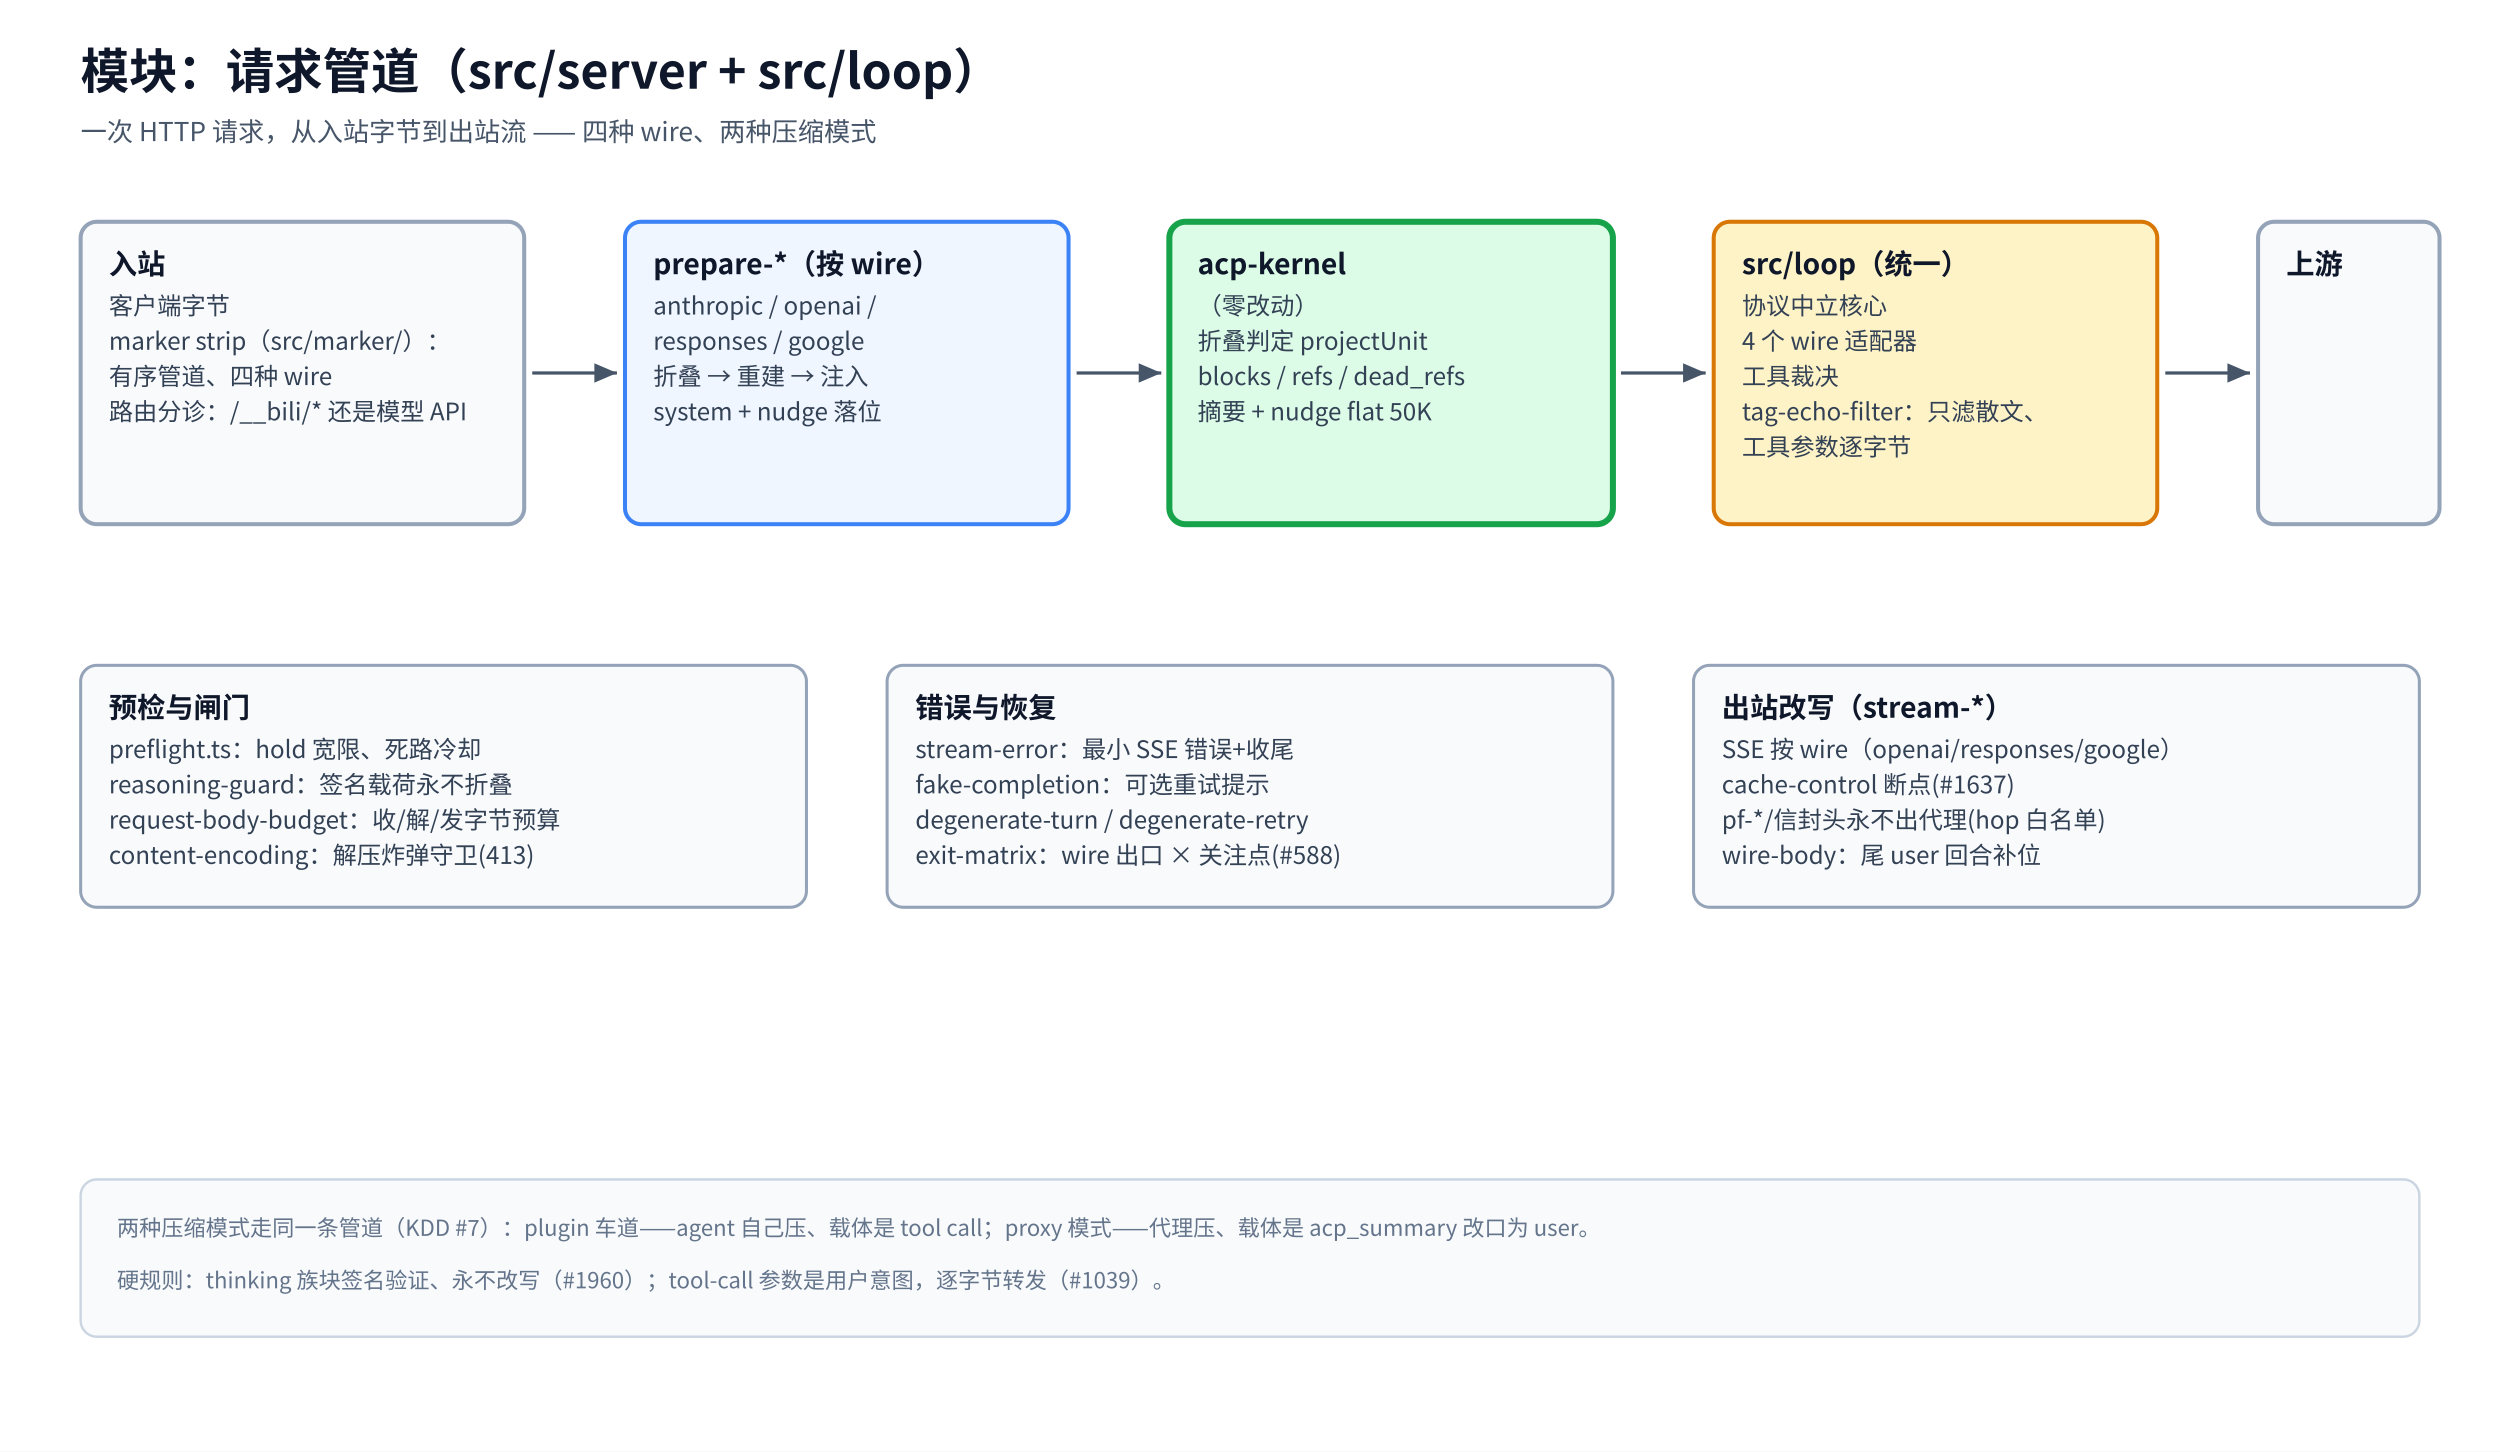
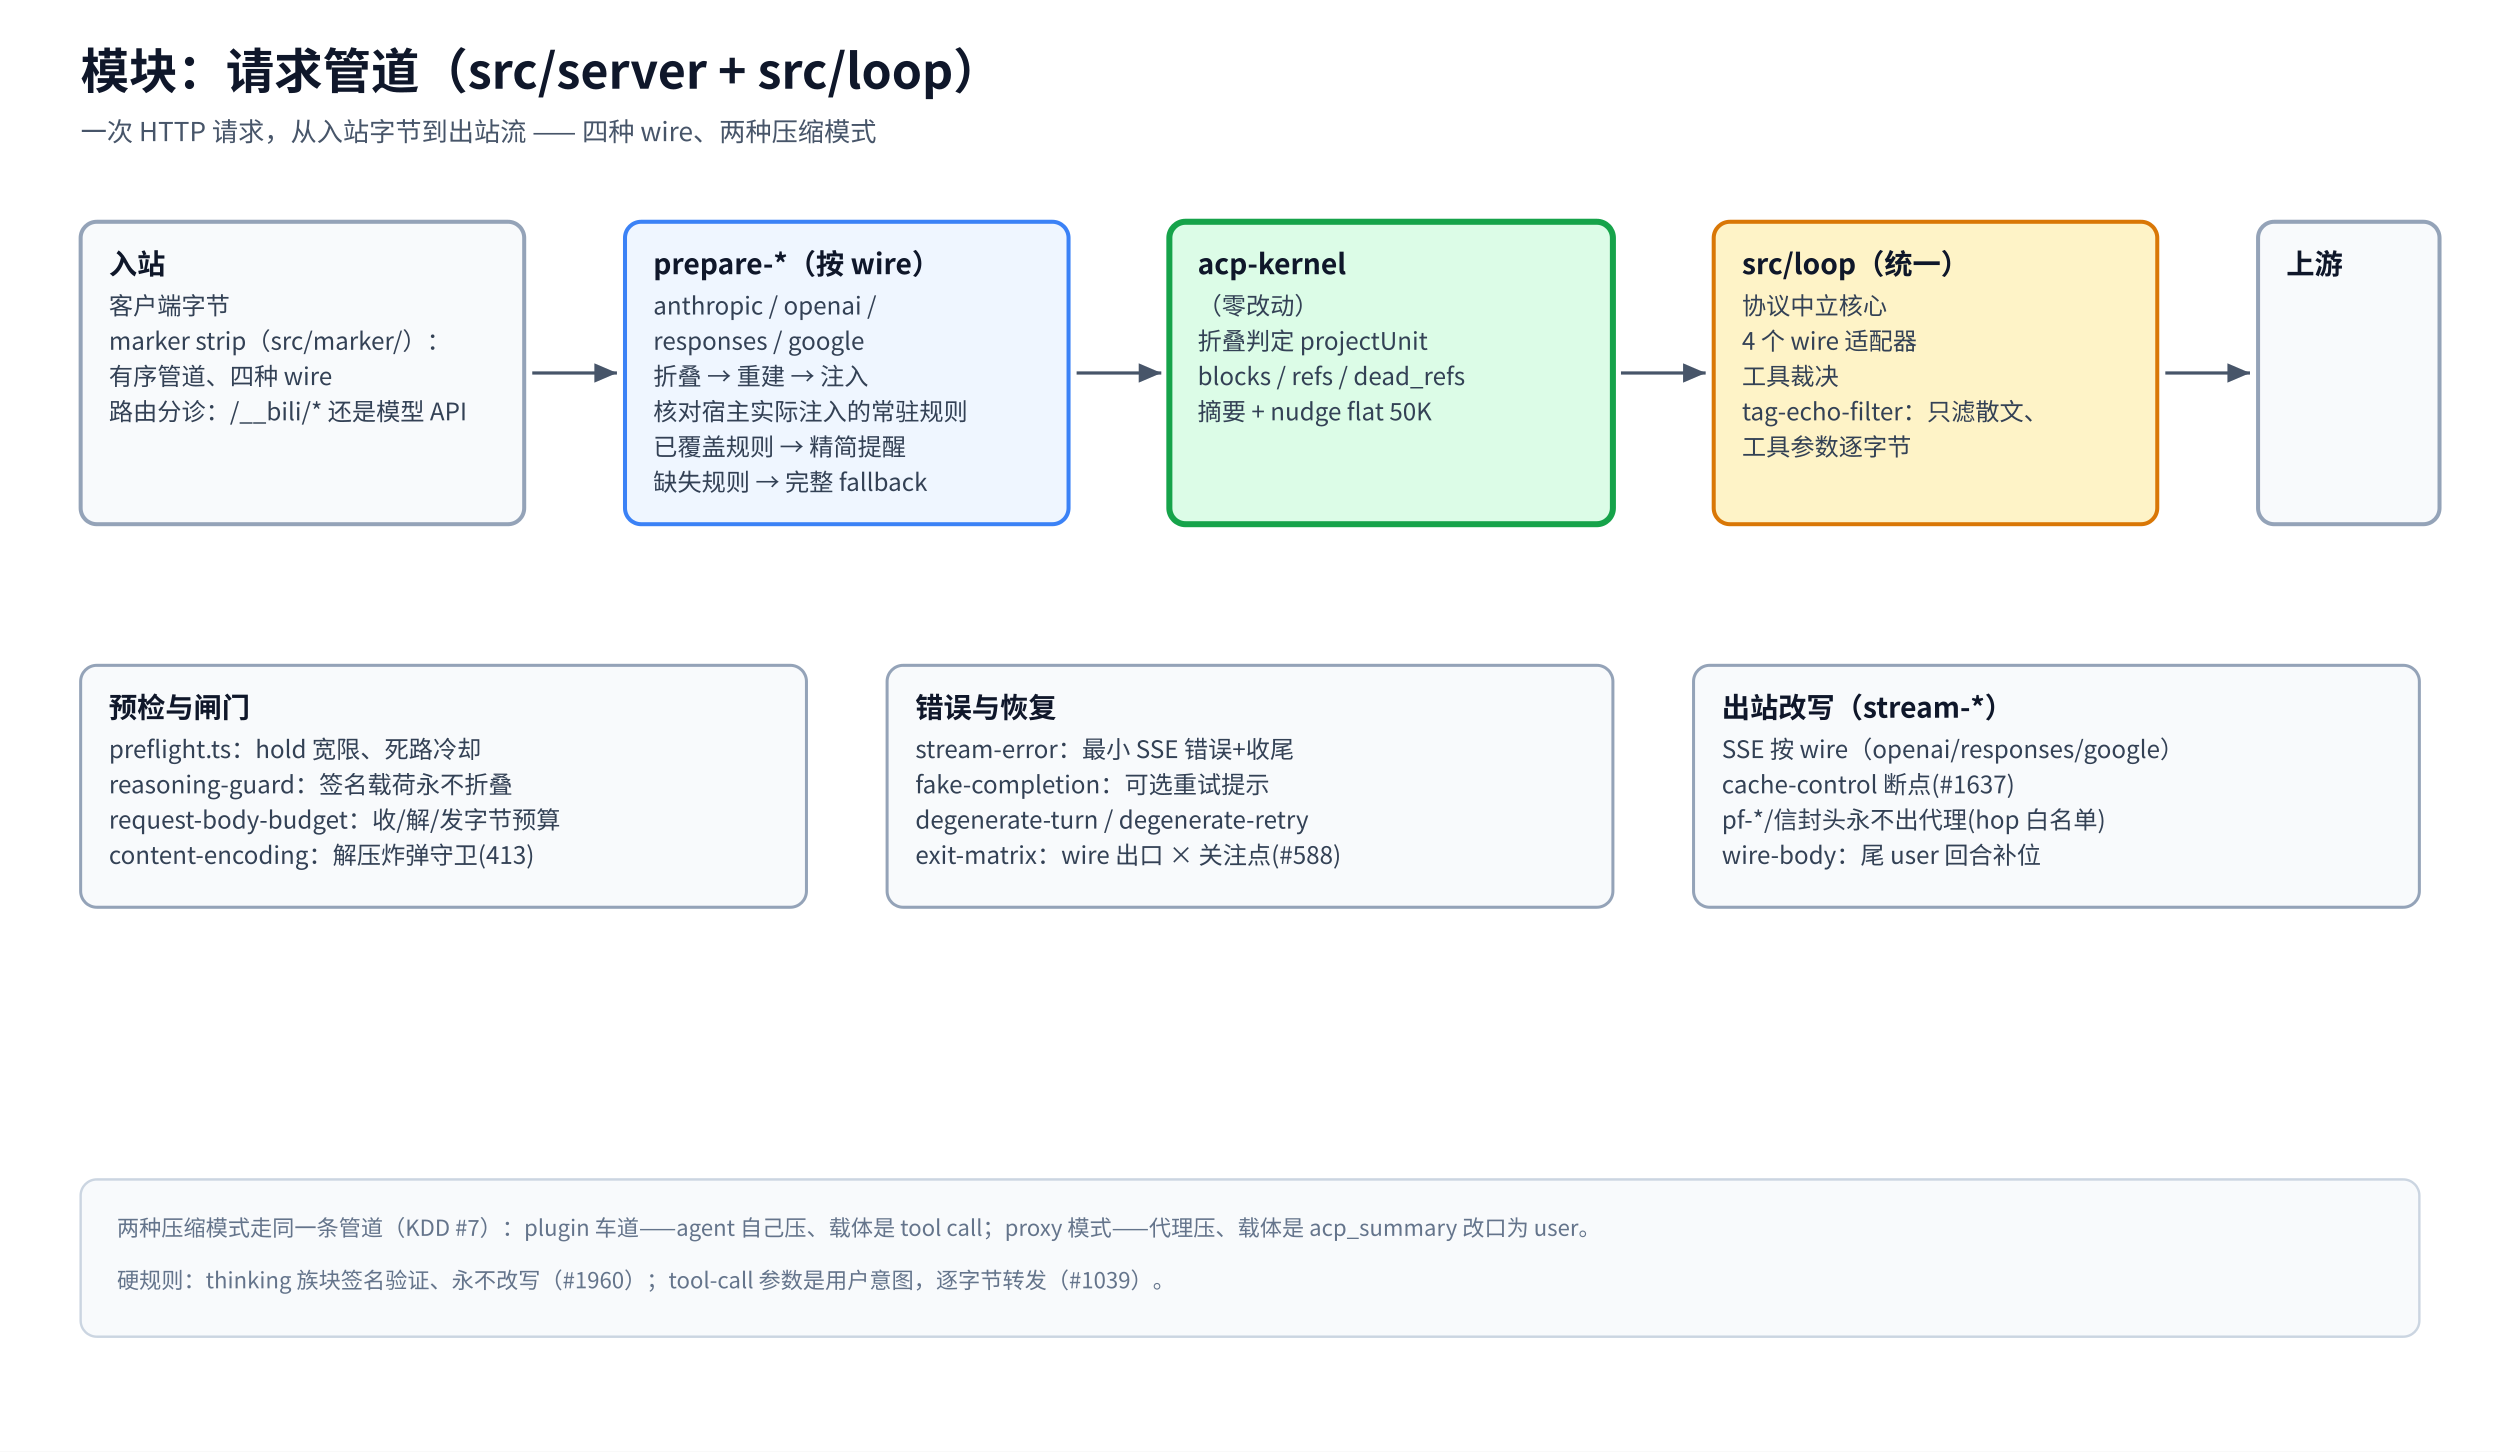
<svg xmlns="http://www.w3.org/2000/svg" width="1240" height="720" viewBox="0 0 1240 720">
-   <style>text{font-family:'Noto Sans CJK SC','Droid Sans Fallback',sans-serif;}.tt{font-size:24px;font-weight:700;fill:#0f172a;}.sub{font-size:13px;fill:#475569;}.h{font-size:14px;font-weight:700;fill:#0f172a;}.b{font-size:12px;fill:#334155;}.s{font-size:11px;fill:#64748b;}.leg{font-size:11.5px;fill:#475569;}.warn{font-size:12px;fill:#b91c1c;}.num{font-size:11px;font-weight:700;fill:#fff;}</style>
+   <style>text{font-family:'Noto Sans CJK SC','Droid Sans Fallback','Microsoft YaHei',sans-serif;}.tt{font-size:24px;font-weight:700;fill:#0f172a;}.sub{font-size:13px;fill:#475569;}.h{font-size:14px;font-weight:700;fill:#0f172a;}.b{font-size:12px;fill:#334155;}.s{font-size:11px;fill:#64748b;}.leg{font-size:11.5px;fill:#475569;}.warn{font-size:12px;fill:#b91c1c;}.num{font-size:11px;font-weight:700;fill:#fff;}</style>
  <defs>
    <marker id="ar" markerWidth="8" markerHeight="8" refX="7" refY="3" orient="auto">
      <path d="M0,0 L7,3 L0,6 z" fill="#475569" />
    </marker>
    <marker id="argr" markerWidth="8" markerHeight="8" refX="7" refY="3" orient="auto">
      <path d="M0,0 L7,3 L0,6 z" fill="#059669" />
    </marker>
  </defs>
  <rect width="1240" height="720" fill="#ffffff" />
  <rect x="40" y="110" width="220" height="150" rx="8" fill="#f8fafc" stroke="#94a3b8" stroke-width="2" />
  <rect x="310" y="110" width="220" height="150" rx="8" fill="#eff6ff" stroke="#3b82f6" stroke-width="2" />
  <rect x="580" y="110" width="220" height="150" rx="8" fill="#dcfce7" stroke="#16a34a" stroke-width="3" />
  <rect x="850" y="110" width="220" height="150" rx="8" fill="#fef3c7" stroke="#d97706" stroke-width="2" />
  <rect x="1120" y="110" width="90" height="150" rx="8" fill="#f8fafc" stroke="#94a3b8" stroke-width="2" />
  <rect x="40" y="330" width="360" height="120" rx="8" fill="#f8fafc" stroke="#94a3b8" stroke-width="1.5" />
  <rect x="440" y="330" width="360" height="120" rx="8" fill="#f8fafc" stroke="#94a3b8" stroke-width="1.5" />
  <rect x="840" y="330" width="360" height="120" rx="8" fill="#f8fafc" stroke="#94a3b8" stroke-width="1.5" />
  <rect x="40" y="585" width="1160" height="78" rx="8" fill="#f8fafc" stroke="#cbd5e1" stroke-width="1.2" />
  <line x1="264" y1="185" x2="306" y2="185" stroke="#475569" stroke-width="1.6" marker-end="url(#ar)" />
  <line x1="534" y1="185" x2="576" y2="185" stroke="#475569" stroke-width="1.6" marker-end="url(#ar)" />
  <line x1="804" y1="185" x2="846" y2="185" stroke="#475569" stroke-width="1.6" marker-end="url(#ar)" />
  <line x1="1074" y1="185" x2="1116" y2="185" stroke="#475569" stroke-width="1.6" marker-end="url(#ar)" />
  <text x="40" y="44" class="tt">模块：请求管道（src/server + src/loop）</text>
  <text x="40" y="70" class="sub">一次 HTTP 请求，从入站字节到出站流 —— 四种 wire、两种压缩模式</text>
  <text x="54" y="136" class="h">入站</text>
  <text x="54" y="156" class="b">客户端字节</text>
  <text x="54" y="173.5" class="b">marker strip（src/marker/）：</text>
  <text x="54" y="191" class="b">有序管道、四种 wire</text>
  <text x="54" y="208.5" class="b">路由分诊：/__bili/* 还是模型 API</text>
  <text x="324" y="136" class="h">prepare-*（按 wire）</text>
  <text x="324" y="156" class="b">anthropic / openai /</text>
  <text x="324" y="173.5" class="b">responses / google</text>
  <text x="324" y="191" class="b">折叠 → 重建 → 注入</text>
-   <text x="324" y="208.5" class="b">system + nudge 落位</text>
+   <text x="324" y="208.5" class="b">核对宿主实际注入的常驻规则</text>
  <text x="594" y="136" class="h">acp-kernel</text>
  <text x="594" y="156" class="b">（零改动）</text>
  <text x="594" y="173.5" class="b">折叠判定 projectUnit</text>
  <text x="594" y="191" class="b">blocks / refs / dead_refs</text>
  <text x="594" y="208.5" class="b">摘要 + nudge flat 50K</text>
  <text x="864" y="136" class="h">src/loop（统一）</text>
  <text x="864" y="156" class="b">协议中立核心</text>
  <text x="864" y="173.5" class="b">4 个 wire 适配器</text>
  <text x="864" y="191" class="b">工具裁决</text>
  <text x="864" y="208.5" class="b">tag-echo-filter：只滤散文、</text>
  <text x="864" y="226" class="b">工具参数逐字节</text>
  <text x="1134" y="136" class="h">上游</text>
  <text x="1134" y="156" class="b" />
  <text x="54" y="356" class="h">预检与闸门</text>
  <text x="54" y="376" class="b">preflight.ts：hold 宽限、死路冷却</text>
  <text x="54" y="393.5" class="b">reasoning-guard：签名载荷永不折叠</text>
  <text x="54" y="411" class="b">request-body-budget：收/解/发字节预算</text>
  <text x="54" y="428.5" class="b">content-encoding：解压炸弹守卫(413)</text>
  <text x="454" y="356" class="h">错误与恢复</text>
  <text x="454" y="376" class="b">stream-error：最小 SSE 错误+收尾</text>
  <text x="454" y="393.5" class="b">fake-completion：可选重试提示</text>
  <text x="454" y="411" class="b">degenerate-turn / degenerate-retry</text>
  <text x="454" y="428.5" class="b">exit-matrix：wire 出口 × 关注点(#588)</text>
  <text x="854" y="356" class="h">出站改写（stream-*）</text>
  <text x="854" y="376" class="b">SSE 按 wire（openai/responses/google）</text>
  <text x="854" y="393.5" class="b">cache-control 断点(#1637)</text>
  <text x="854" y="411" class="b">pf-*/信封头永不出代理(hop 白名单)</text>
  <text x="854" y="428.5" class="b">wire-body：尾 user 回合补位</text>
  <text x="58" y="613" class="s">两种压缩模式走同一条管道（KDD #7）：plugin 车道——agent 自己压、载体是 tool call；proxy 模式——代理压、载体是 acp_summary 改口为 user。</text>
  <text x="58" y="639" class="s">硬规则：thinking 族块签名验证、永不改写（#1960）；tool-call 参数是用户意图，逐字节转发（#1039）。</text>
+   <text x="324" y="226" class="b">已覆盖规则 → 精简提醒</text>
+   <text x="324" y="243.5" class="b">缺失规则 → 完整 fallback</text>
</svg>
